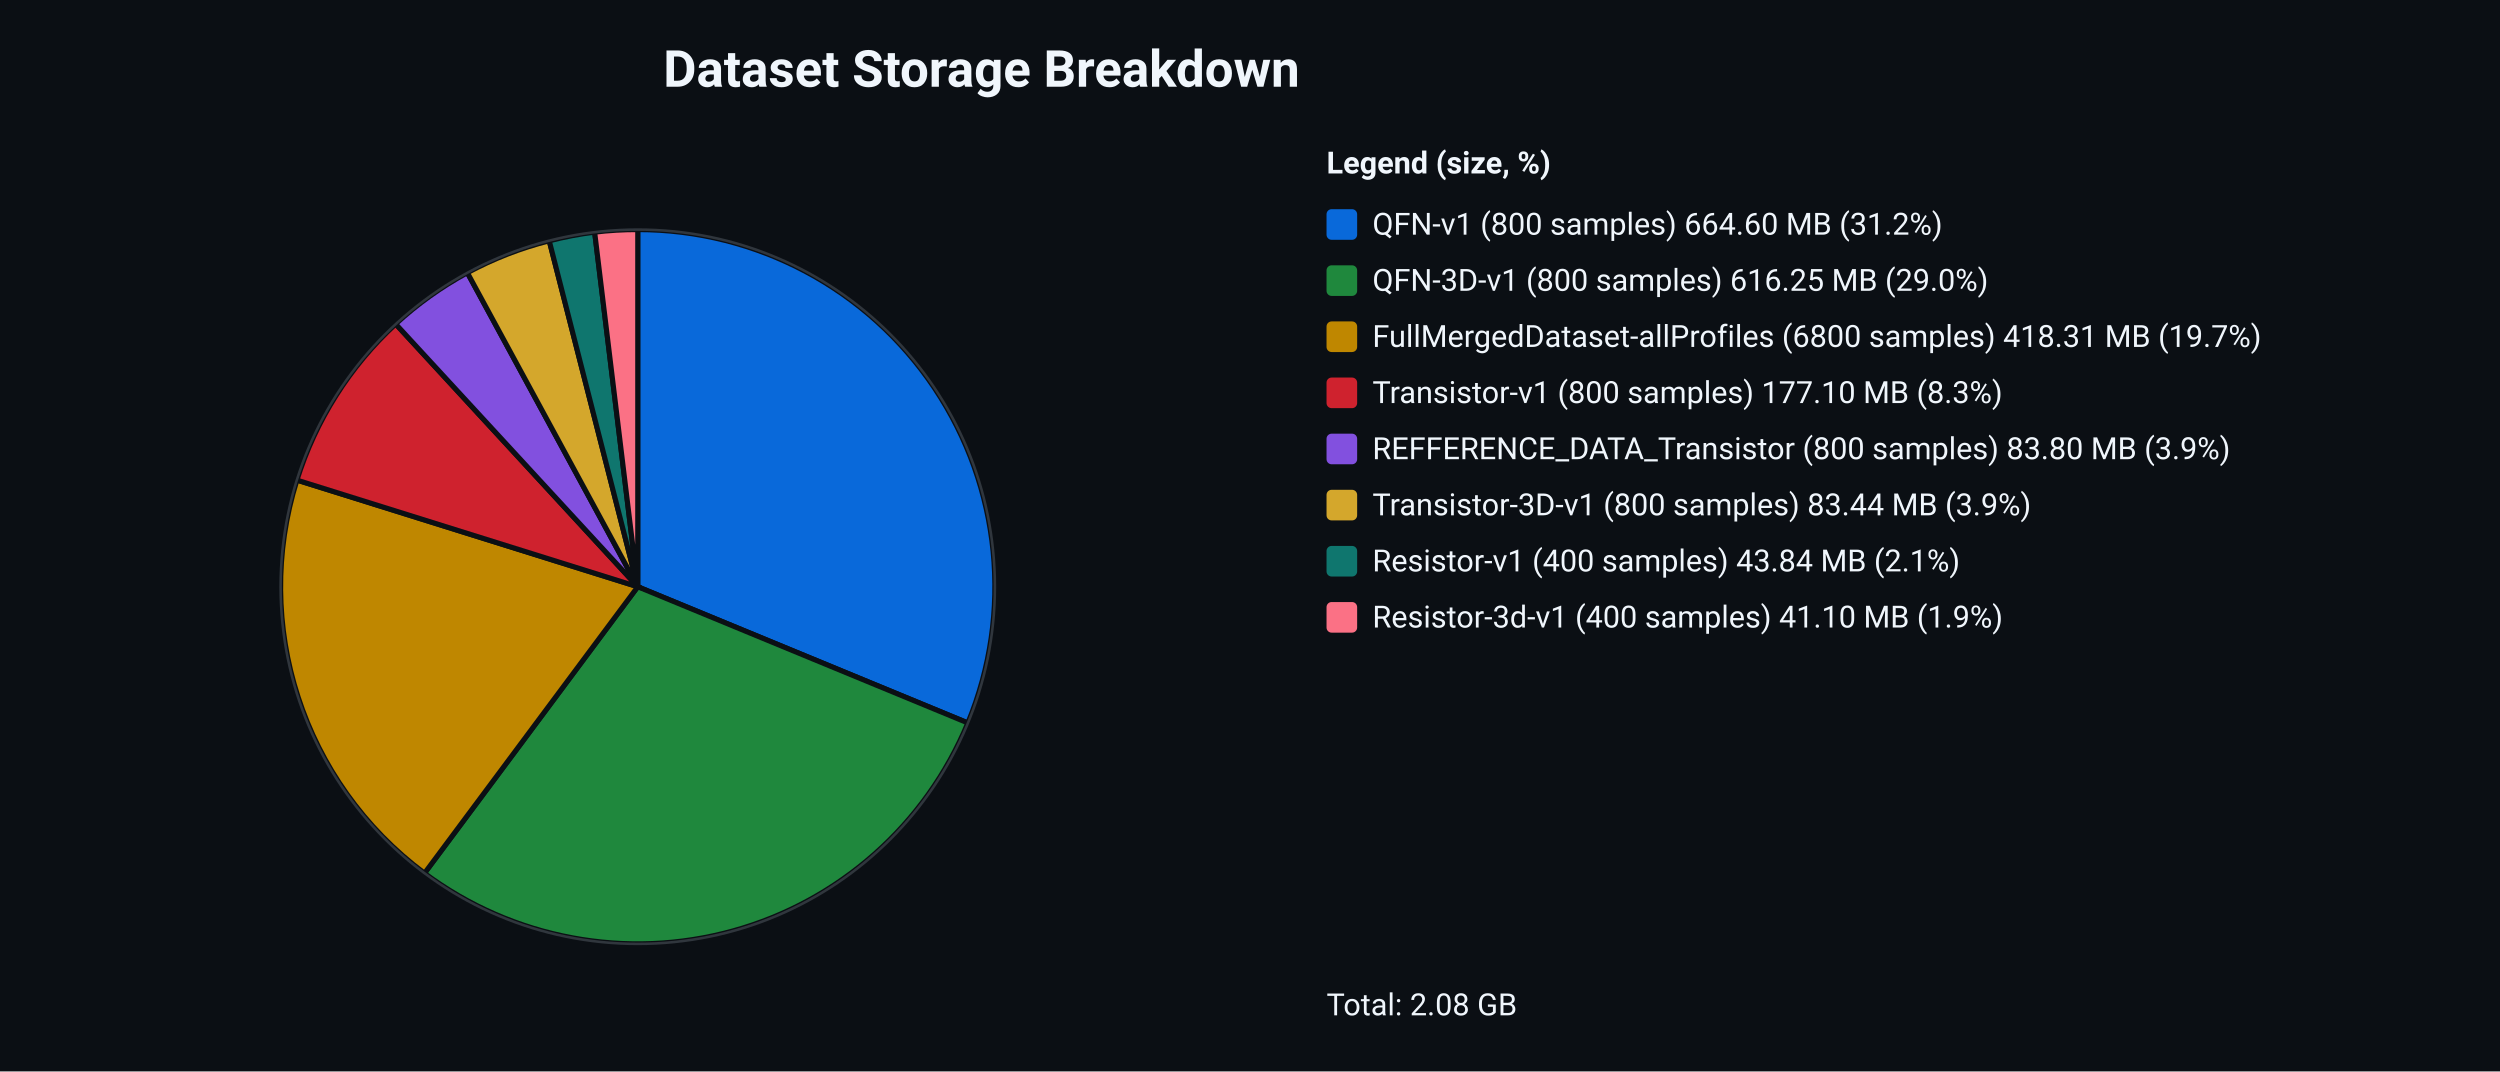
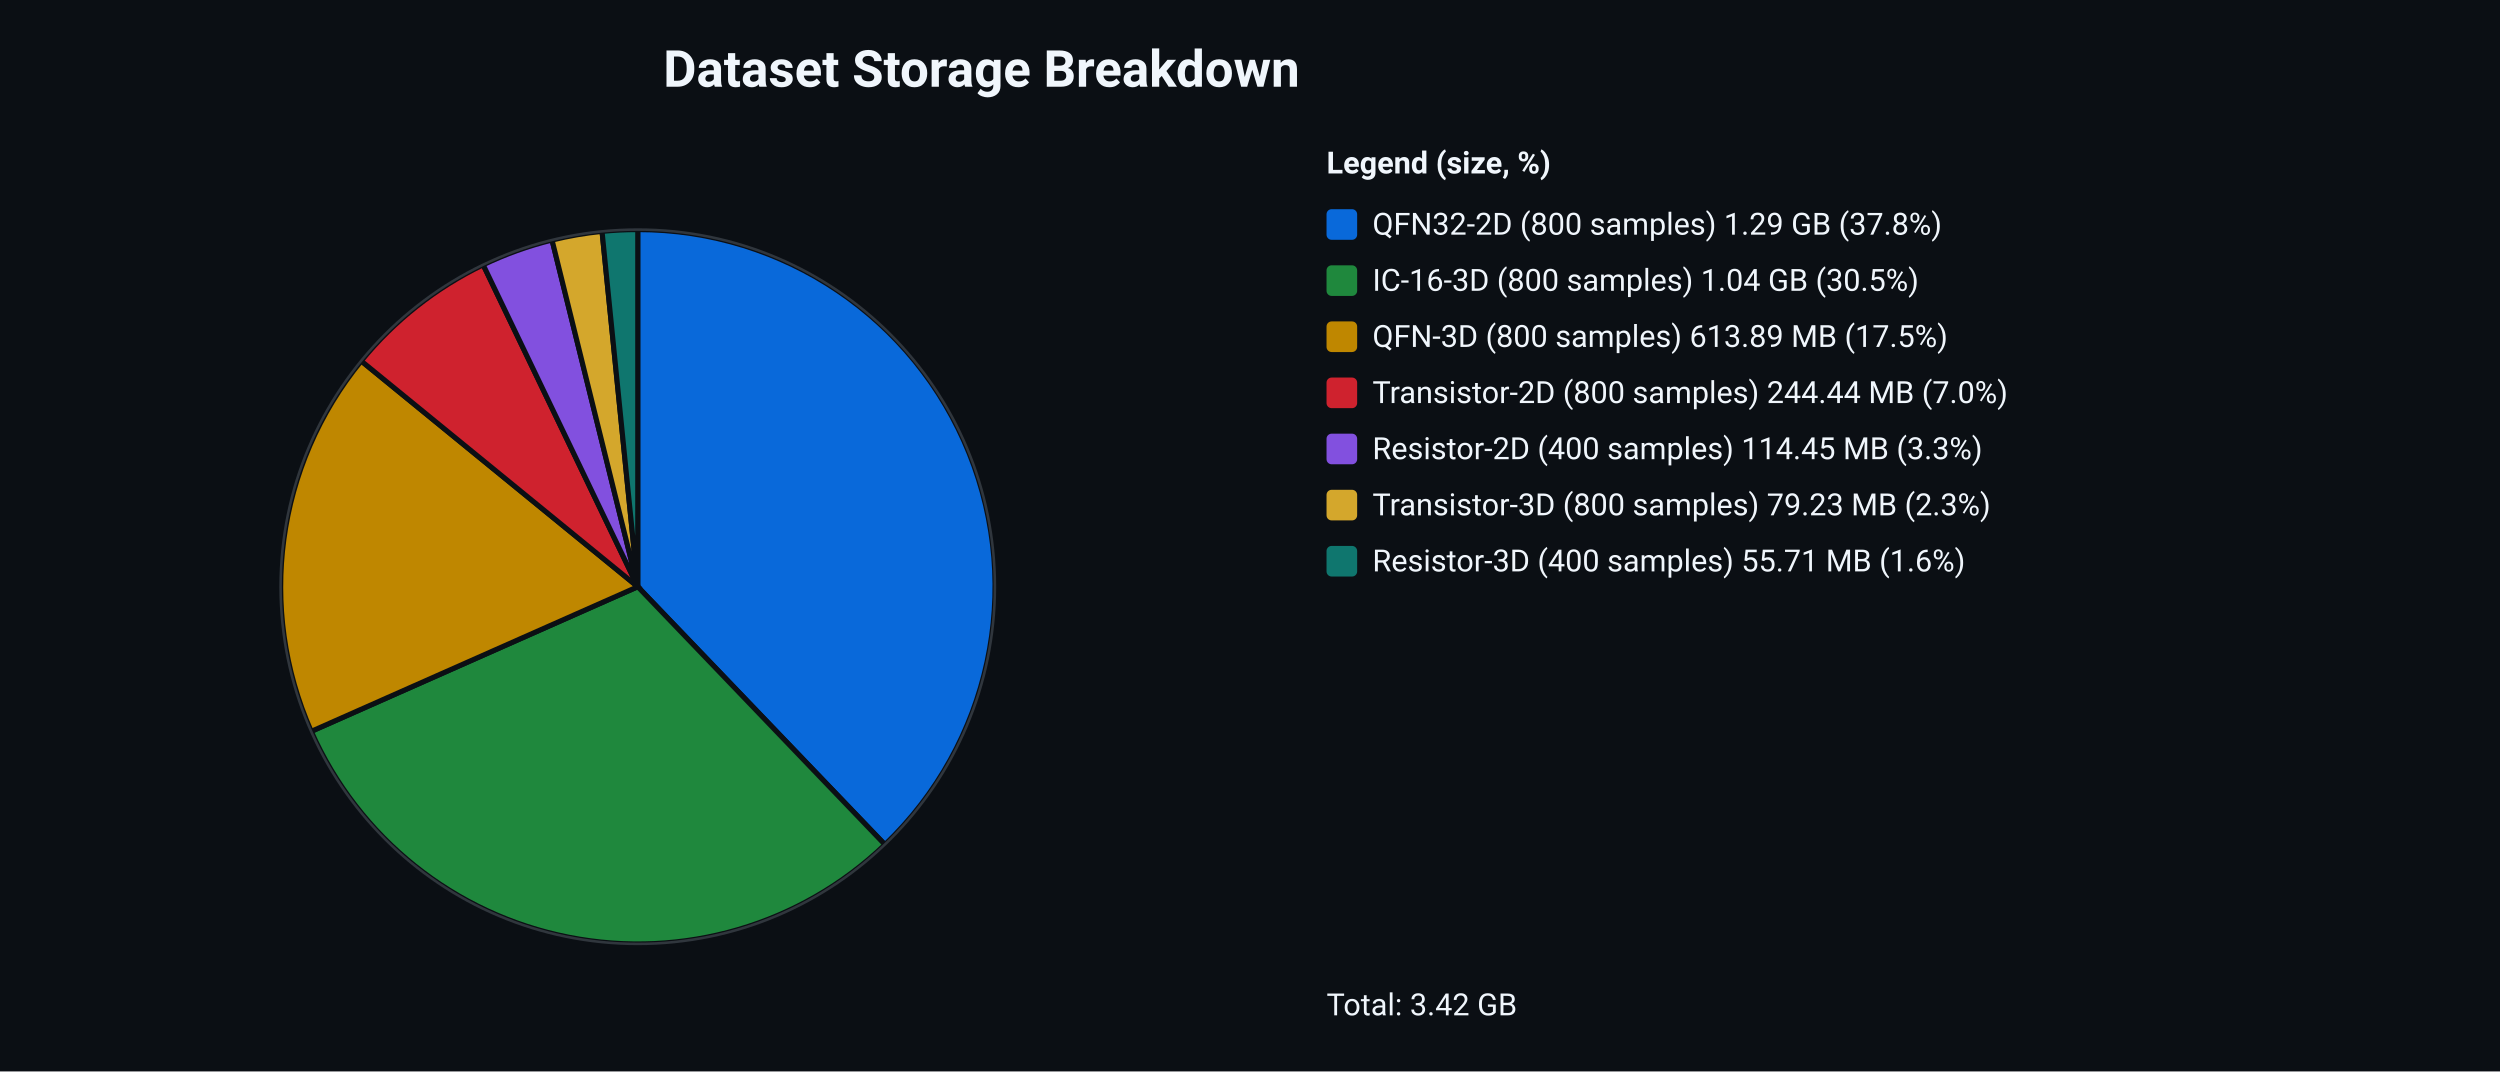
<svg xmlns="http://www.w3.org/2000/svg" width="980" height="420" viewBox="0 0 980 420">
  <rect x="0" y="0" width="980" height="420" fill="#0b0f14" />
  <text x="260" y="34" font-family="ui-sans-serif, system-ui, -apple-system, Segoe UI, Roboto, Arial" font-size="20" font-weight="700" fill="#f0f6fc">Dataset Storage Breakdown</text>
-   <path d="M 250.0 230.0 L 250.0 90.0 A 140.0 140.0 0 0 1 379.4 283.4 Z" fill="#0969da" stroke="#0b0f14" stroke-width="2" />
-   <path d="M 250.0 230.0 L 379.4 283.4 A 140.0 140.0 0 0 1 166.4 342.3 Z" fill="#1f883d" stroke="#0b0f14" stroke-width="2" />
-   <path d="M 250.0 230.0 L 166.4 342.3 A 140.0 140.0 0 0 1 116.4 188.2 Z" fill="#bf8700" stroke="#0b0f14" stroke-width="2" />
-   <path d="M 250.0 230.0 L 116.4 188.2 A 140.0 140.0 0 0 1 155.1 127.0 Z" fill="#cf222e" stroke="#0b0f14" stroke-width="2" />
-   <path d="M 250.0 230.0 L 155.1 127.0 A 140.0 140.0 0 0 1 183.2 106.9 Z" fill="#8250df" stroke="#0b0f14" stroke-width="2" />
-   <path d="M 250.0 230.0 L 183.2 106.9 A 140.0 140.0 0 0 1 215.3 94.4 Z" fill="#d4a72c" stroke="#0b0f14" stroke-width="2" />
-   <path d="M 250.0 230.0 L 215.3 94.4 A 140.0 140.0 0 0 1 233.1 91.0 Z" fill="#0f766e" stroke="#0b0f14" stroke-width="2" />
-   <path d="M 250.0 230.0 L 233.1 91.0 A 140.0 140.0 0 0 1 250.0 90.0 Z" fill="#fb7185" stroke="#0b0f14" stroke-width="2" />
+   <path d="M 250.0 230.0 L 250.0 90.0 A 140.0 140.0 0 0 1 346.9 331.1 Z" fill="#0969da" stroke="#0b0f14" stroke-width="2" />
+   <path d="M 250.0 230.0 L 346.9 331.1 A 140.0 140.0 0 0 1 122.0 286.7 Z" fill="#1f883d" stroke="#0b0f14" stroke-width="2" />
+   <path d="M 250.0 230.0 L 122.0 286.7 A 140.0 140.0 0 0 1 141.6 141.5 Z" fill="#bf8700" stroke="#0b0f14" stroke-width="2" />
+   <path d="M 250.0 230.0 L 141.6 141.5 A 140.0 140.0 0 0 1 189.4 103.8 Z" fill="#cf222e" stroke="#0b0f14" stroke-width="2" />
+   <path d="M 250.0 230.0 L 189.4 103.8 A 140.0 140.0 0 0 1 216.4 94.1 Z" fill="#8250df" stroke="#0b0f14" stroke-width="2" />
+   <path d="M 250.0 230.0 L 216.4 94.1 A 140.0 140.0 0 0 1 236.0 90.7 Z" fill="#d4a72c" stroke="#0b0f14" stroke-width="2" />
+   <path d="M 250.0 230.0 L 236.0 90.7 A 140.0 140.0 0 0 1 250.0 90.0 Z" fill="#0f766e" stroke="#0b0f14" stroke-width="2" />
  <circle cx="250.0" cy="230.0" r="140.0" fill="none" stroke="#30363d" stroke-width="1" />
  <text x="520.0" y="68.0" font-family="ui-sans-serif, system-ui, -apple-system, Segoe UI, Roboto, Arial" font-size="12" font-weight="700" fill="#f0f6fc">Legend (size, %)</text>
  <rect x="520.0" y="82.0" width="12" height="12" rx="2" fill="#0969da" />
-   <text x="538.0" y="92.0" font-family="ui-sans-serif, system-ui, -apple-system, Segoe UI, Roboto, Arial" font-size="12" fill="#f0f6fc">QFN-v1 (800 samples)  664.60 MB  (31.2%)</text>
+   <text x="538.0" y="92.0" font-family="ui-sans-serif, system-ui, -apple-system, Segoe UI, Roboto, Arial" font-size="12" fill="#f0f6fc">QFN32-2D (800 samples)  1.29 GB  (37.8%)</text>
  <rect x="520.0" y="104.0" width="12" height="12" rx="2" fill="#1f883d" />
-   <text x="538.0" y="114.0" font-family="ui-sans-serif, system-ui, -apple-system, Segoe UI, Roboto, Arial" font-size="12" fill="#f0f6fc">QFN-3D-v1 (800 samples)  616.25 MB  (29.0%)</text>
+   <text x="538.0" y="114.0" font-family="ui-sans-serif, system-ui, -apple-system, Segoe UI, Roboto, Arial" font-size="12" fill="#f0f6fc">IC-16-3D (800 samples)  1.04 GB  (30.5%)</text>
  <rect x="520.0" y="126.0" width="12" height="12" rx="2" fill="#bf8700" />
-   <text x="538.0" y="136.0" font-family="ui-sans-serif, system-ui, -apple-system, Segoe UI, Roboto, Arial" font-size="12" fill="#f0f6fc">FullMergedDataset-allProfiles (6800 samples)  418.31 MB  (19.7%)</text>
+   <text x="538.0" y="136.0" font-family="ui-sans-serif, system-ui, -apple-system, Segoe UI, Roboto, Arial" font-size="12" fill="#f0f6fc">QFN-3D (800 samples)  613.89 MB  (17.5%)</text>
  <rect x="520.0" y="148.0" width="12" height="12" rx="2" fill="#cf222e" />
-   <text x="538.0" y="158.0" font-family="ui-sans-serif, system-ui, -apple-system, Segoe UI, Roboto, Arial" font-size="12" fill="#f0f6fc">Transistor-v1 (800 samples)  177.10 MB  (8.3%)</text>
+   <text x="538.0" y="158.0" font-family="ui-sans-serif, system-ui, -apple-system, Segoe UI, Roboto, Arial" font-size="12" fill="#f0f6fc">Transistor-2D (800 samples)  244.44 MB  (7.0%)</text>
  <rect x="520.0" y="170.0" width="12" height="12" rx="2" fill="#8250df" />
-   <text x="538.0" y="180.0" font-family="ui-sans-serif, system-ui, -apple-system, Segoe UI, Roboto, Arial" font-size="12" fill="#f0f6fc">REFFERENCE_DATA_Transistor (800 samples)  83.80 MB  (3.9%)</text>
+   <text x="538.0" y="180.0" font-family="ui-sans-serif, system-ui, -apple-system, Segoe UI, Roboto, Arial" font-size="12" fill="#f0f6fc">Resistor-2D (400 samples)  114.45 MB  (3.3%)</text>
  <rect x="520.0" y="192.0" width="12" height="12" rx="2" fill="#d4a72c" />
-   <text x="538.0" y="202.0" font-family="ui-sans-serif, system-ui, -apple-system, Segoe UI, Roboto, Arial" font-size="12" fill="#f0f6fc">Transistor-3D-v1 (800 samples)  83.44 MB  (3.9%)</text>
+   <text x="538.0" y="202.0" font-family="ui-sans-serif, system-ui, -apple-system, Segoe UI, Roboto, Arial" font-size="12" fill="#f0f6fc">Transistor-3D (800 samples)  79.23 MB  (2.3%)</text>
  <rect x="520.0" y="214.0" width="12" height="12" rx="2" fill="#0f766e" />
-   <text x="538.0" y="224.0" font-family="ui-sans-serif, system-ui, -apple-system, Segoe UI, Roboto, Arial" font-size="12" fill="#f0f6fc">Resistor-v1 (400 samples)  43.84 MB  (2.1%)</text>
-   <rect x="520.0" y="236.0" width="12" height="12" rx="2" fill="#fb7185" />
-   <text x="538.0" y="246.0" font-family="ui-sans-serif, system-ui, -apple-system, Segoe UI, Roboto, Arial" font-size="12" fill="#f0f6fc">Resistor-3d-v1 (400 samples)  41.10 MB  (1.9%)</text>
-   <text x="520.0" y="398" font-family="ui-sans-serif, system-ui, -apple-system, Segoe UI, Roboto, Arial" font-size="12" fill="#f0f6fc">Total: 2.08 GB</text>
+   <text x="538.0" y="224.0" font-family="ui-sans-serif, system-ui, -apple-system, Segoe UI, Roboto, Arial" font-size="12" fill="#f0f6fc">Resistor-3D (400 samples)  55.71 MB  (1.6%)</text>
+   <text x="520.0" y="398" font-family="ui-sans-serif, system-ui, -apple-system, Segoe UI, Roboto, Arial" font-size="12" fill="#f0f6fc">Total: 3.42 GB</text>
</svg>
